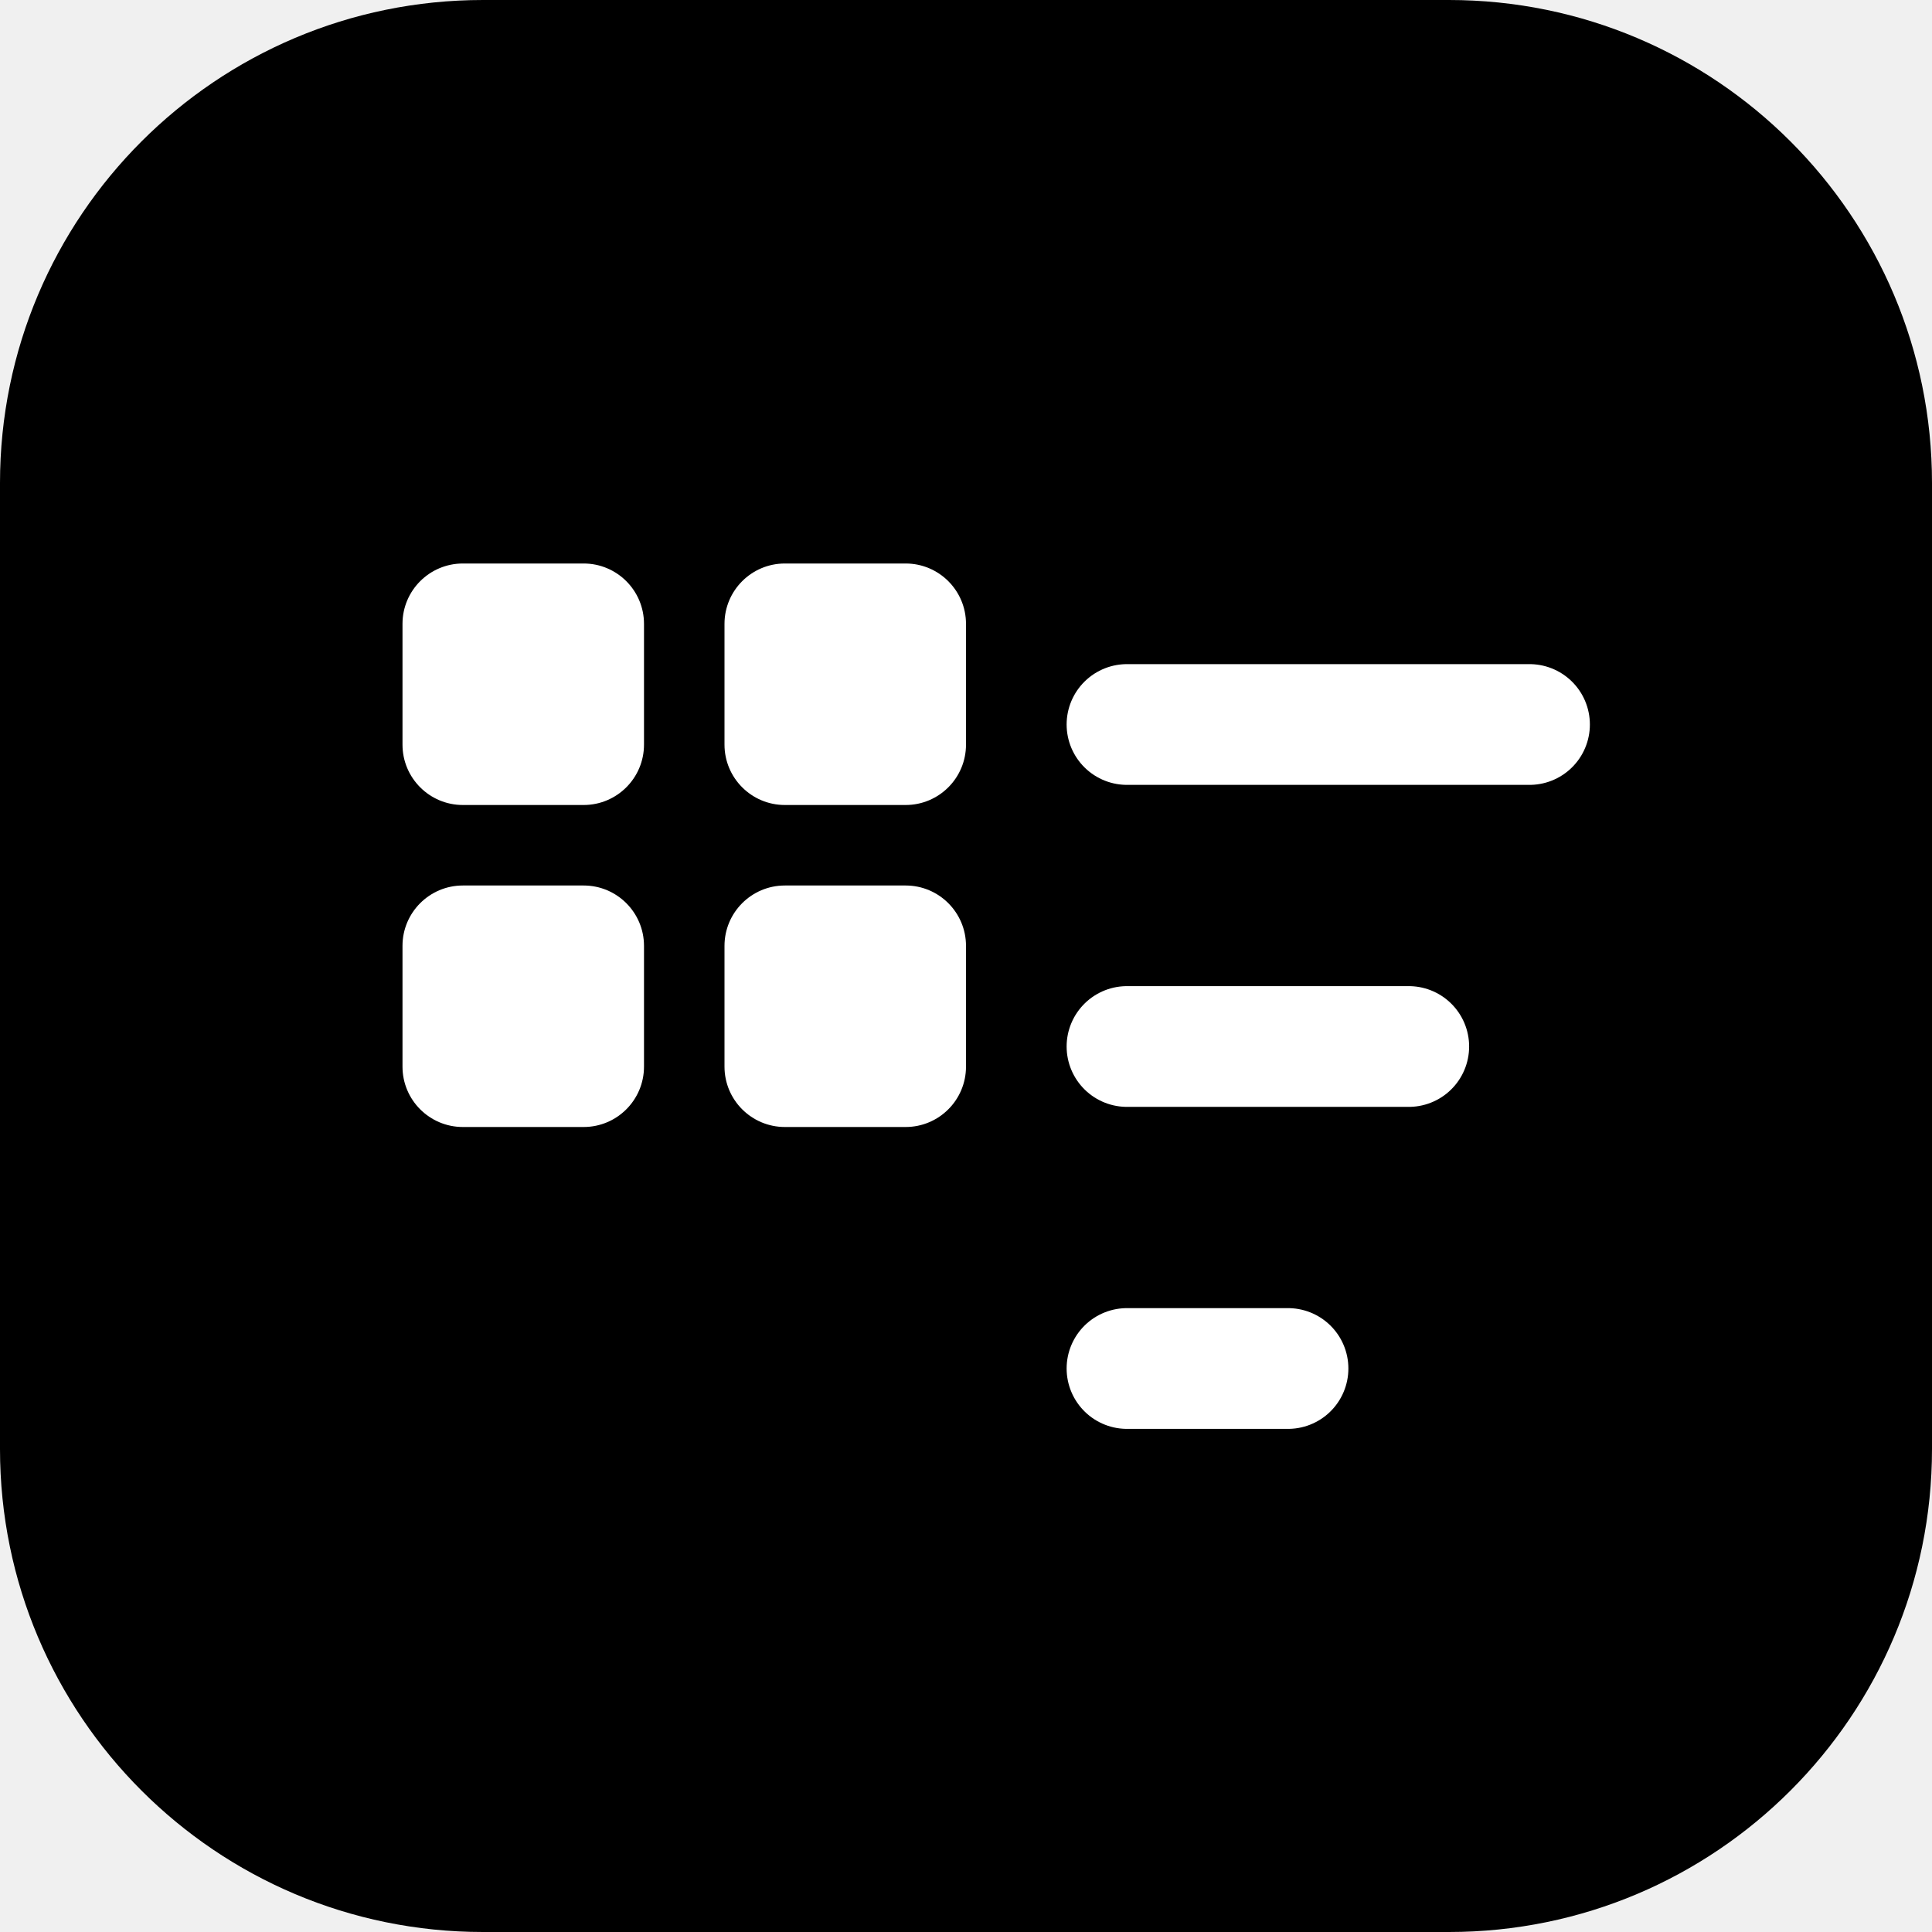
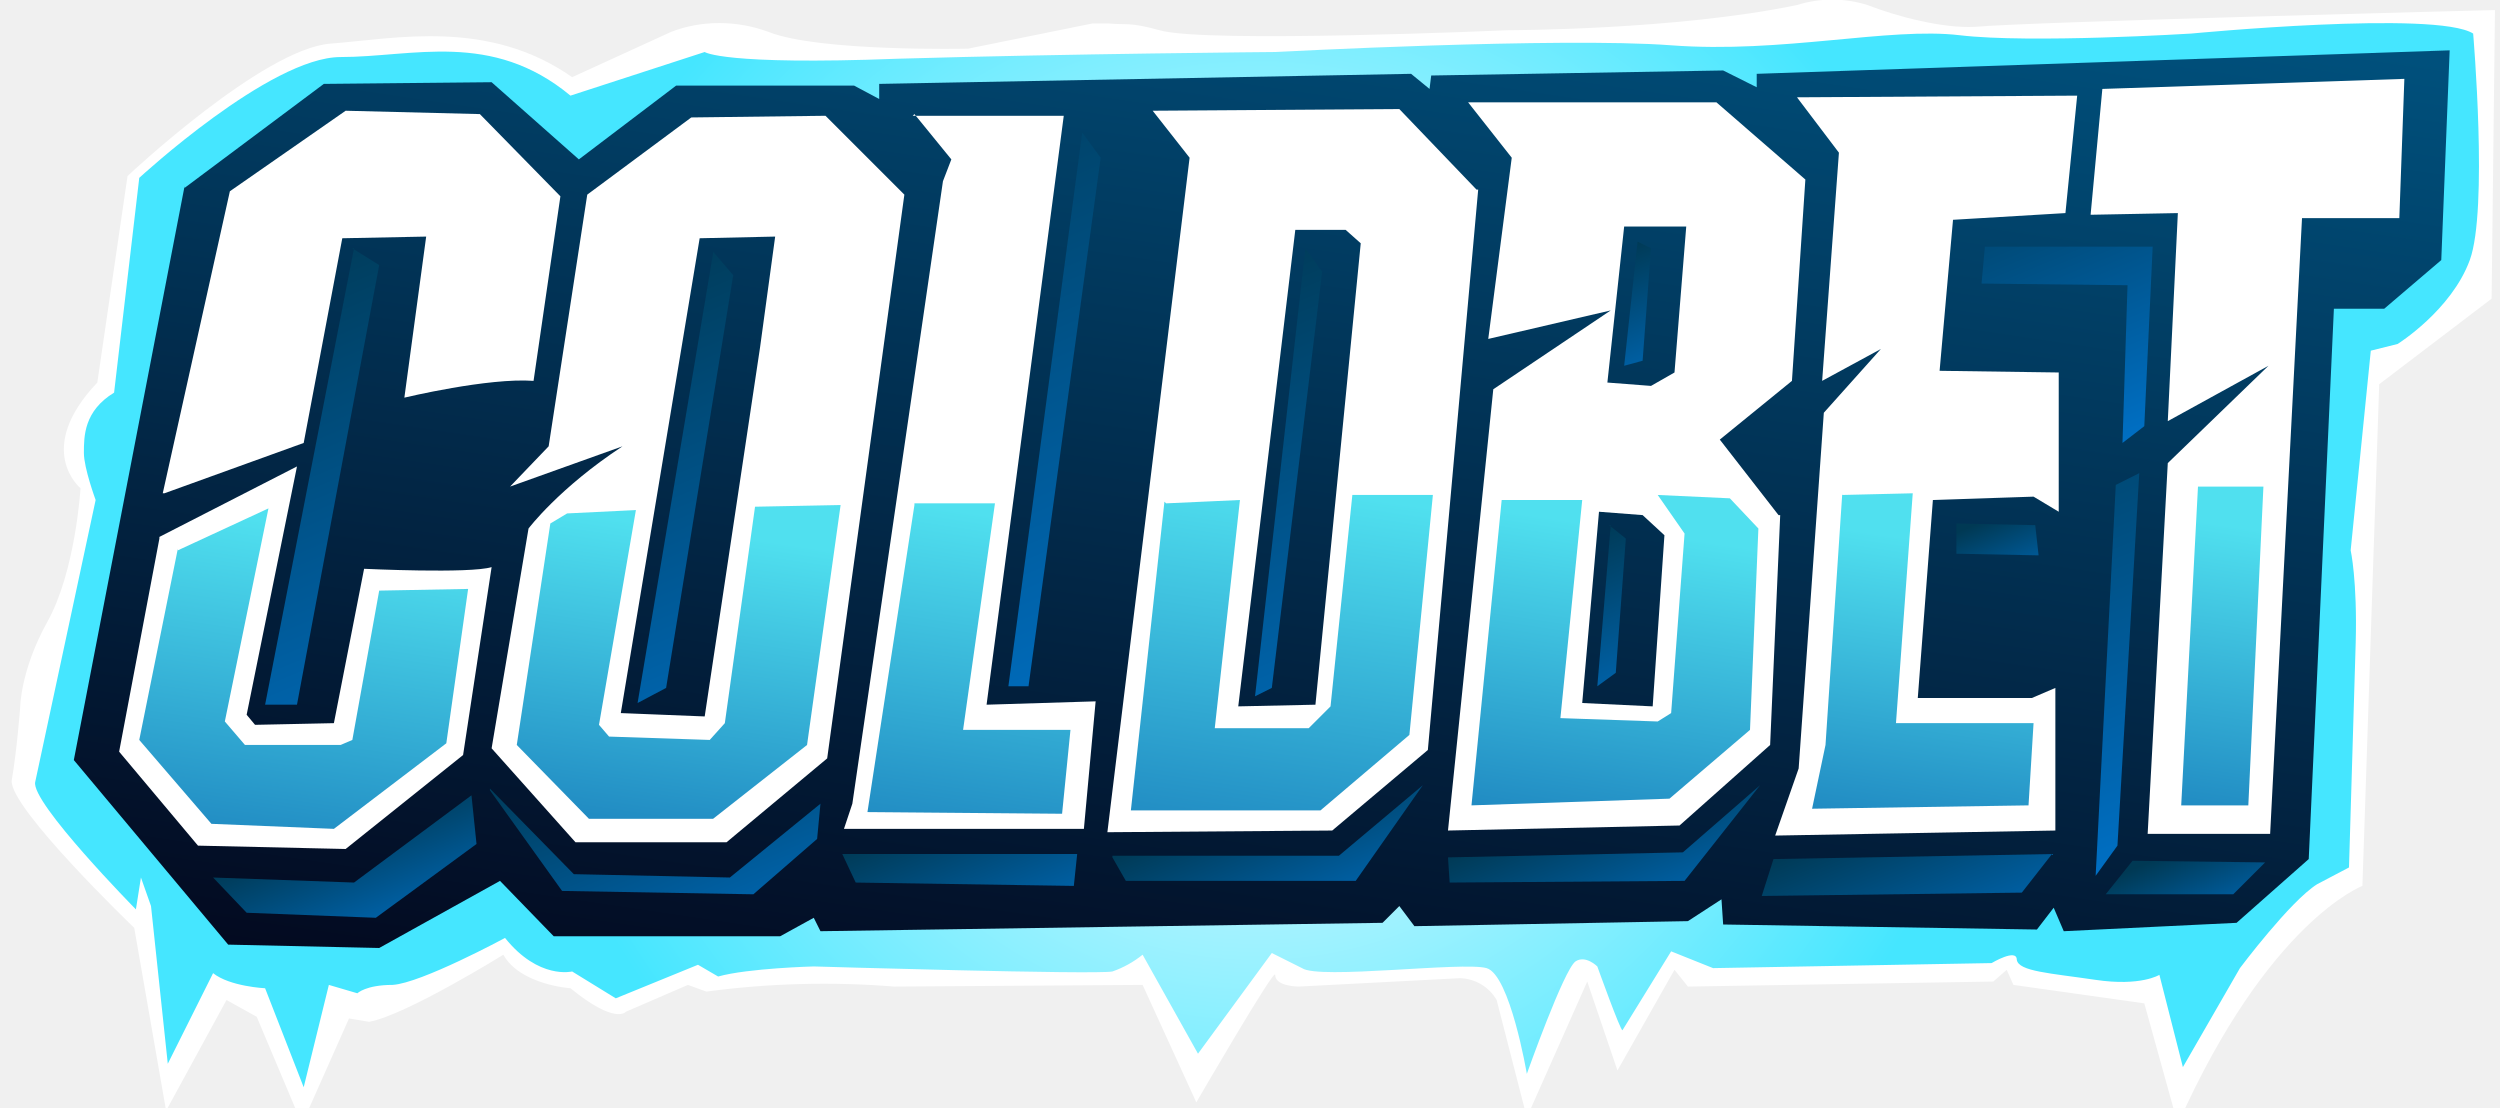
- <svg xmlns="http://www.w3.org/2000/svg" width="48" height="48" viewBox="0 0 48 48" fill="none">
-   <rect width="48" height="48" rx="12" fill="currentColor" />
-   <rect x="10" y="14" width="6" height="6" rx="1.5" fill="white" />
-   <rect x="18" y="14" width="6" height="6" rx="1.5" fill="white" />
-   <rect x="10" y="22" width="6" height="6" rx="1.5" fill="white" />
-   <rect x="18" y="22" width="6" height="6" rx="1.5" fill="white" />
-   <path d="M28 18L38 18" stroke="white" stroke-width="3" stroke-linecap="round" />
-   <path d="M28 26L35 26" stroke="white" stroke-width="3" stroke-linecap="round" />
-   <path d="M28 34L32 34" stroke="white" stroke-width="3" stroke-linecap="round" />
+ <svg xmlns="http://www.w3.org/2000/svg" fill="none" viewBox="0 0 149 66">
+   <path fill="#fff" d="M7.7 10.4s8-7.5 12-7.8c3.9-.3 9.4-1.5 14.4 2L40 1.9c1.8-.7 3.9-.7 5.8 0 3 1.2 11.9 1 11.9 1l7.4-1.5h1c1 .1 1.2-.1 3 .4 2.7.8 20.8 0 20.8 0s10 0 17.2-1.5a7 7 0 0 1 4.2 0c1.8.7 4.5 1.4 6.4 1.3 3.2-.3 31-1 31-1l-.2 17.2-6.7 5.1-1 29.9s-5.6 2.1-11 14.2l-2-7.2-7.8-1.1-.4-.9-.8.7-18.2.3-.8-1-3.4 6-1.8-5.3-3.6 8.1-1.8-7a2.6 2.6 0 0 0-2.2-1.3l-9.6.5s-1.4 0-1.4-.7c0-.5-4.7 7.6-4.7 7.6l-3.2-7-14.8.1c-3.7-.3-7.5-.2-11.2.3l-1.1-.4-3.7 1.6s-.6.8-3.3-1.4c0 0-3-.2-4-2 0 0-5.8 3.6-8 4l-1.2-.2L18 67l-2.7-6.4-1.8-1-3.6 6.6L8 55.3S.5 48.1.7 46.5c.3-1.7.5-4.3.5-4.3s0-2.2 1.6-5.1c1.7-3 2-8 2-8s-2.8-2.3 1-6.3l1.8-12.3.1-.1Z" />
+   <path fill="url(#a)" d="M8.3 10.6s7.8-7.2 12-7.2c4.3 0 9-1.6 13.7 2.3l8-2.6s1.1.8 11.5.4C63.9 3.2 76 3.1 76 3.1s17-.9 23.6-.4c6.6.5 13-1.1 17.2-.6 4.2.5 13.8-.1 13.8-.1s14.6-1.4 16.8 0c0 0 .9 10.5-.2 13.5s-4.3 5-4.3 5l-1.6.4-1.2 11.9s.4 1.8.3 5.5l-.4 13.4-1.9 1c-1.6 1-4.6 5-4.6 5l-3.4 5.9-1.4-5.5s-1.1.7-3.8.3c-2.7-.4-4.6-.5-4.7-1.2 0-.7-1.5.2-1.5.2l-16.6.3-2.5-1-2.9 4.7c-.1.1-1.5-3.8-1.5-3.8s-.7-.7-1.3-.3c-.7.5-2.9 6.7-2.9 6.7s-1-5.9-2.4-6.3c-1.4-.4-10 .7-11 0l-1.8-.9-4.4 6-3.3-5.9a6 6 0 0 1-1.8 1c-1 .2-17.8-.3-17.8-.3s-3.9.1-5.7.6l-1.2-.7-4.9 2-2.6-1.6s-2 .5-4-2c0 0-5 2.7-6.7 2.8-1.6 0-2.1.5-2.1.5l-1.7-.5-1.5 6.1-2.3-5.9s-2.1-.1-3.1-.9L10 63.4 9 54l-.6-1.7-.3 1.9s-6.3-6.4-6-7.6l3.6-16.8S5 27.9 5 27c0-1 0-2.5 1.8-3.6l1.5-12.8Z" />
+   <path fill="url(#b)" d="M11 11.2 19.3 5l10-.1 5.2 4.6 5.8-4.4h10.6l1.5.8V5l31.7-.6 1.1.9.1-.8 17.4-.3 2 1v-.8L146 3l-.5 12.5-3.4 2.9h-3l-1.5 32.8-4.3 3.8-10.3.5-.6-1.4-1 1.3-18.7-.3-.1-1.5-2 1.3-16.3.3-.9-1.2-1 1-33.5.5-.4-.8-2 1.1H33l-3.2-3.3-7.2 4-9-.2-9.2-11L11 11.1v.1Z" />
+   <path fill="#fff" d="m9.8 29.4 8.3-3 2.3-12.2 5-.1-1.3 9.6s5-1.2 7.7-1l1.6-11-4.8-4.9-8-.2-6.9 4.8-4 18h.1ZM9.5 32l8.2-4.2-3 14.8.5.6 4.7-.1 1.8-9.2s6.3.3 7.6-.1L27.6 45l-7 5.6-8.8-.2-4.7-5.6 2.4-12.7V32ZM54.4 6.9h9L58.8 42l6.5-.2-.7 7.6H50.3l.5-1.5 5.4-37.1.5-1.3-2.2-2.7-.1.1ZM107 5.8l16.8-.1-.7 7-6.7.4-.8 9 7.1.1v8.3l-1.5-.9-6 .2-.9 11.8h6.8l1.4-.6v8.5l-16.7.3 1.4-4 1.5-21.2 3.4-3.8-3.5 1.9 1-13.6-2.5-3.3h-.1Zm18.3-.5 18-.6-.3 8.3h-5.8l-1.9 36.7H128l1.2-22.1 6-5.8-6 3.3.6-12.4-5.2.1.7-7.5Zm-37.3 6-4.6-4.8-14.7.1 2.2 2.8L66 49.6l13.4-.1 5.7-4.8 3-33.4H88ZM78.4 42l-4.6.1 3.4-28.4h3l.9.8L78.4 42ZM49.2 6.9l-8 .1-6.2 4.6-2.3 15-2.3 2.4 6.7-2.4c-3.8 2.5-5.6 4.9-5.6 4.9l-2.2 13.1 5 5.6h9l6-5 4.6-33.6-4.7-4.7Zm-3.9 13.8-3.3 22-5-.2 4.7-28.3 4.5-.1-.9 6.6Z" />
+   <path fill="#fff" d="m106 30.7-3.5-4.5 4.3-3.5.8-12-5.3-4.6H87.5l2.6 3.3-1.4 10.8 7.3-1.7-7 4.7-2.7 26.3 13.8-.3 5.4-4.8.6-13.7h-.1Zm-9.3-17.2h3.8l-.7 8.7-1.4.8-2.6-.2 1-9.3h-.1Zm-2.4 28.4 1-11.4 2.6.2 1.3 1.2-.7 10.2-4.2-.2Z" />
+   <path fill="url(#c)" d="m32.8 31.2 1-.6 4.1-.2-2.2 12.8.6.7 6 .2.9-1L45 30.2l5.1-.1-2 14.3-5.6 4.4h-7.4l-4.3-4.4 2-13.2Z" />
+   <path fill="url(#d)" d="m10.6 32.8 5.4-2.5L13.4 43l1.2 1.4h5.7l.7-.3 1.6-8.9 5.3-.1-1.3 9.2-6.7 5.1-7.3-.3-4.3-5 2.3-11.4v.1Z" />
+   <path fill="url(#e)" d="M54.5 30h4.8l-1.9 13.5h6.4l-.5 5-11.6-.1 2.8-18.3V30Z" />
+   <path fill="url(#f)" d="m69.5 30 4.4-.2-1.5 13.6H78l1.3-1.3 1.3-12.6h4.8L84 43.8l-5.3 4.5H67.4l2-18.4.1.1Z" />
+   <path fill="url(#g)" d="M89.5 29.8h4.8l-1.3 13 5.8.2.8-.5.8-10.7-1.6-2.3 4.3.2 1.7 1.8-.5 12-4.8 4.1-11.8.4 1.8-18.2Z" />
+   <path fill="url(#h)" d="m109.8 29.5 4.2-.1-1 13.7h8.2l-.3 4.9-12.9.2.8-3.8 1-15v.1Z" />
+   <path fill="url(#i)" d="M131 29h3.9l-.9 19h-4l1-19Z" />
+   <path fill="url(#j)" d="m12.7 52.3 8.4.3 7-5.2.3 2.9-6 4.4-7.7-.3-2-2.1Z" />
+   <path fill="url(#k)" d="m29.2 47 5 5.1 9.3.2 5.4-4.4-.2 2.1-3.8 3.3-11.4-.2-4.3-6V47Z" />
+   <path fill="url(#l)" d="M50.2 50.9h14l-.2 1.9-13-.2-.8-1.7Z" />
+   <path fill="url(#m)" d="M66.3 51h13.5l5-4.2-4 5.7H67.1l-.8-1.4V51Z" />
+   <path fill="url(#n)" d="m86.3 51.1 14-.3 4.6-4-4.5 5.7-14 .1-.1-1.5Z" />
+   <path fill="url(#o)" d="m105.7 51.2-.7 2.2 15.5-.2 1.8-2.3-16.6.3Z" />
+   <path fill="url(#p)" d="m127 51.3 8 .1-1.9 1.9h-7.6l1.6-2h-.1Z" />
+   <path fill="url(#q)" d="m64.5 7.9 1.1 1.5-4.3 31.5h-1.2l4.4-33Z" />
+   <path fill="url(#r)" d="m21 14.8 1.6 1L17.7 42h-1.9l5.3-27.2H21Z" />
+   <path fill="url(#s)" d="m42.5 15 1.2 1.4-4 24.6-1.7.9 4.5-26.8V15Z" />
+   <path fill="url(#t)" d="m77.8 14.8 1 1.4-3 24.8-1 .5 3-26.7Z" />
+   <path fill="url(#u)" d="m97.6 14.4-.8 7.4 1.1-.3.5-6.7-.8-.4Z" />
+   <path fill="url(#v)" d="m96 31.3-.8 9.6 1.1-.8.6-8-1-.8h.1Z" />
+   <path fill="url(#w)" d="M116.6 31.3V33l4.9.1-.2-1.8-4.7-.1v.1Z" />
+   <path fill="url(#x)" d="M118.3 14.7h10l-.5 10.7-1.3 1 .3-9.4-8.7-.1.2-2.2Z" />
+   <path fill="url(#y)" d="m126.1 28.9 1.4-.7-1.3 22.2-1.3 1.8 1.2-23.3Z" />
+   <defs>
+     <linearGradient id="b" x1="80.6" x2="70" y1="-5.9" y2="65.6" gradientUnits="userSpaceOnUse">
+       <stop stop-color="#00507C" />
+       <stop offset="1" stop-color="#03091F" />
+     </linearGradient>
+     <linearGradient id="c" x1="41.4" x2="38.8" y1="31.6" y2="49.5" gradientUnits="userSpaceOnUse">
+       <stop stop-color="#50E0EF" />
+       <stop offset="1" stop-color="#208AC2" />
+     </linearGradient>
+     <linearGradient id="d" x1="19.3" x2="16.5" y1="31.5" y2="50.6" gradientUnits="userSpaceOnUse">
+       <stop stop-color="#50E0EF" />
+       <stop offset="1" stop-color="#208AC2" />
+     </linearGradient>
+     <linearGradient id="e" x1="60.3" x2="57.4" y1="30.9" y2="50.1" gradientUnits="userSpaceOnUse">
+       <stop stop-color="#50E0EF" />
+       <stop offset="1" stop-color="#208AC2" />
+     </linearGradient>
+     <linearGradient id="f" x1="78.1" x2="75" y1="29.2" y2="50.4" gradientUnits="userSpaceOnUse">
+       <stop stop-color="#50E0EF" />
+       <stop offset="1" stop-color="#208AC2" />
+     </linearGradient>
+     <linearGradient id="g" x1="98" x2="95.3" y1="31.7" y2="49.4" gradientUnits="userSpaceOnUse">
+       <stop stop-color="#50E0EF" />
+       <stop offset="1" stop-color="#208AC2" />
+     </linearGradient>
+     <linearGradient id="h" x1="116.7" x2="114.2" y1="32.5" y2="49.4" gradientUnits="userSpaceOnUse">
+       <stop stop-color="#50E0EF" />
+       <stop offset="1" stop-color="#208AC2" />
+     </linearGradient>
+     <linearGradient id="i" x1="134.1" x2="131.6" y1="31.5" y2="48.6" gradientUnits="userSpaceOnUse">
+       <stop stop-color="#50E0EF" />
+       <stop offset="1" stop-color="#208AC2" />
+     </linearGradient>
+     <linearGradient id="j" x1="19.6" x2="24.5" y1="49.1" y2="60.9" gradientUnits="userSpaceOnUse">
+       <stop stop-color="#003954" />
+       <stop offset=".8" stop-color="#0077D4" />
+     </linearGradient>
+     <linearGradient id="k" x1="36.7" x2="46.3" y1="42.8" y2="65.9" gradientUnits="userSpaceOnUse">
+       <stop stop-color="#003954" />
+       <stop offset=".8" stop-color="#0077D4" />
+     </linearGradient>
+     <linearGradient id="l" x1="55.7" x2="61.5" y1="48.3" y2="62.2" gradientUnits="userSpaceOnUse">
+       <stop stop-color="#003954" />
+       <stop offset=".8" stop-color="#0077D4" />
+     </linearGradient>
+     <linearGradient id="m" x1="74.6" x2="80.3" y1="47.4" y2="61" gradientUnits="userSpaceOnUse">
+       <stop stop-color="#003954" />
+       <stop offset=".8" stop-color="#0077D4" />
+     </linearGradient>
+     <linearGradient id="n" x1="94.6" x2="100" y1="47.6" y2="60.8" gradientUnits="userSpaceOnUse">
+       <stop stop-color="#003954" />
+       <stop offset=".8" stop-color="#0077D4" />
+     </linearGradient>
+     <linearGradient id="o" x1="112" x2="118.2" y1="48.4" y2="63.3" gradientUnits="userSpaceOnUse">
+       <stop stop-color="#003954" />
+       <stop offset=".8" stop-color="#0077D4" />
+     </linearGradient>
+     <linearGradient id="p" x1="129.5" x2="132.9" y1="50.8" y2="58.9" gradientUnits="userSpaceOnUse">
+       <stop stop-color="#003954" />
+       <stop offset=".8" stop-color="#0077D4" />
+     </linearGradient>
+     <linearGradient id="q" x1="53.2" x2="77.1" y1="2.4" y2="59.7" gradientUnits="userSpaceOnUse">
+       <stop stop-color="#003954" />
+       <stop offset=".8" stop-color="#0077D4" />
+     </linearGradient>
+     <linearGradient id="r" x1="12.9" x2="32.3" y1="14.9" y2="61.6" gradientUnits="userSpaceOnUse">
+       <stop stop-color="#003954" />
+       <stop offset=".8" stop-color="#0077D4" />
+     </linearGradient>
+     <linearGradient id="s" x1="34.7" x2="53.5" y1="15.2" y2="60.4" gradientUnits="userSpaceOnUse">
+       <stop stop-color="#003954" />
+       <stop offset=".8" stop-color="#0077D4" />
+     </linearGradient>
+     <linearGradient id="t" x1="70.8" x2="89.8" y1="14.8" y2="60.7" gradientUnits="userSpaceOnUse">
+       <stop stop-color="#003954" />
+       <stop offset=".8" stop-color="#0077D4" />
+     </linearGradient>
+     <linearGradient id="u" x1="96.1" x2="101.5" y1="14.8" y2="27.9" gradientUnits="userSpaceOnUse">
+       <stop stop-color="#003954" />
+       <stop offset=".8" stop-color="#0077D4" />
+     </linearGradient>
+     <linearGradient id="v" x1="93.9" x2="100.9" y1="31.7" y2="48.5" gradientUnits="userSpaceOnUse">
+       <stop stop-color="#003954" />
+       <stop offset=".8" stop-color="#0077D4" />
+     </linearGradient>
+     <linearGradient id="w" x1="118.4" x2="121.4" y1="31" y2="38.2" gradientUnits="userSpaceOnUse">
+       <stop stop-color="#003954" />
+       <stop offset=".8" stop-color="#0077D4" />
+     </linearGradient>
+     <linearGradient id="x" x1="119.6" x2="130.9" y1="7" y2="34.1" gradientUnits="userSpaceOnUse">
+       <stop stop-color="#003954" />
+       <stop offset=".8" stop-color="#0077D4" />
+     </linearGradient>
+     <linearGradient id="y" x1="118.3" x2="135.5" y1="21.2" y2="62.6" gradientUnits="userSpaceOnUse">
+       <stop stop-color="#003954" />
+       <stop offset=".8" stop-color="#0077D4" />
+     </linearGradient>
+     <radialGradient id="a" cx="0" cy="0" r="1" gradientTransform="translate(74.9 33.1) scale(56.1833)" gradientUnits="userSpaceOnUse">
+       <stop stop-color="#fff" />
+       <stop offset=".8" stop-color="#45E6FF" />
+     </radialGradient>
+   </defs>
</svg>
